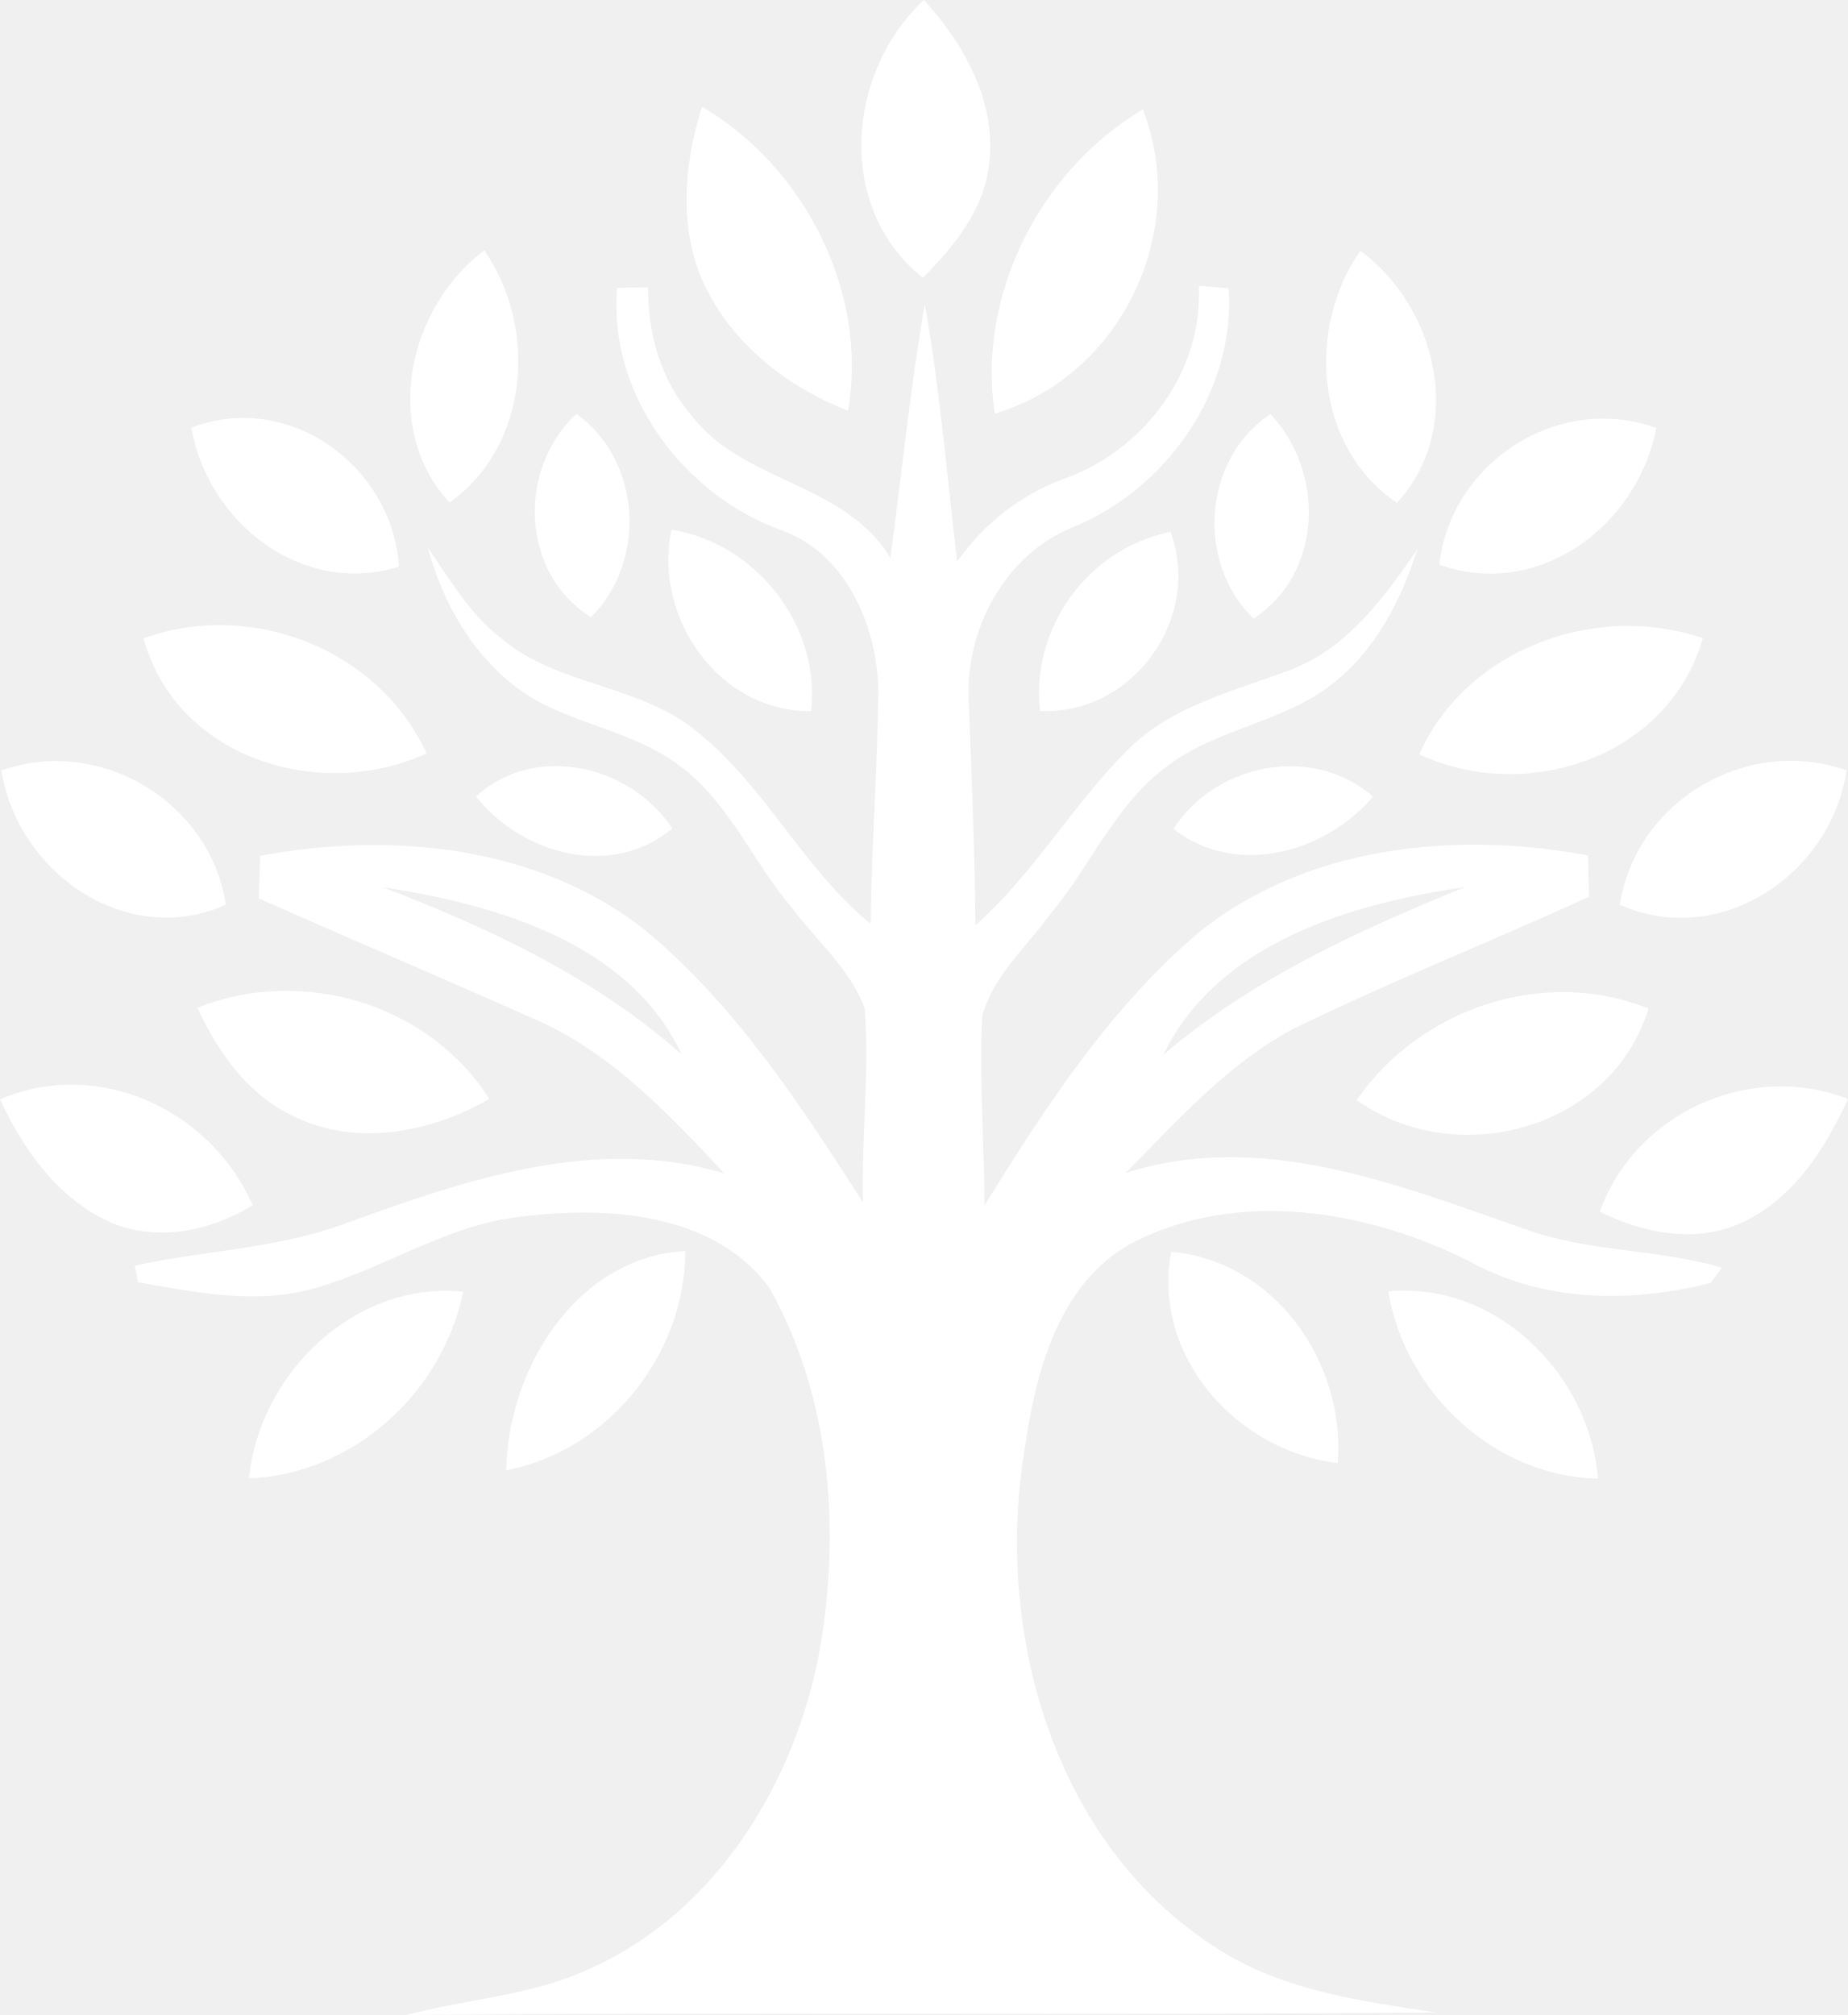
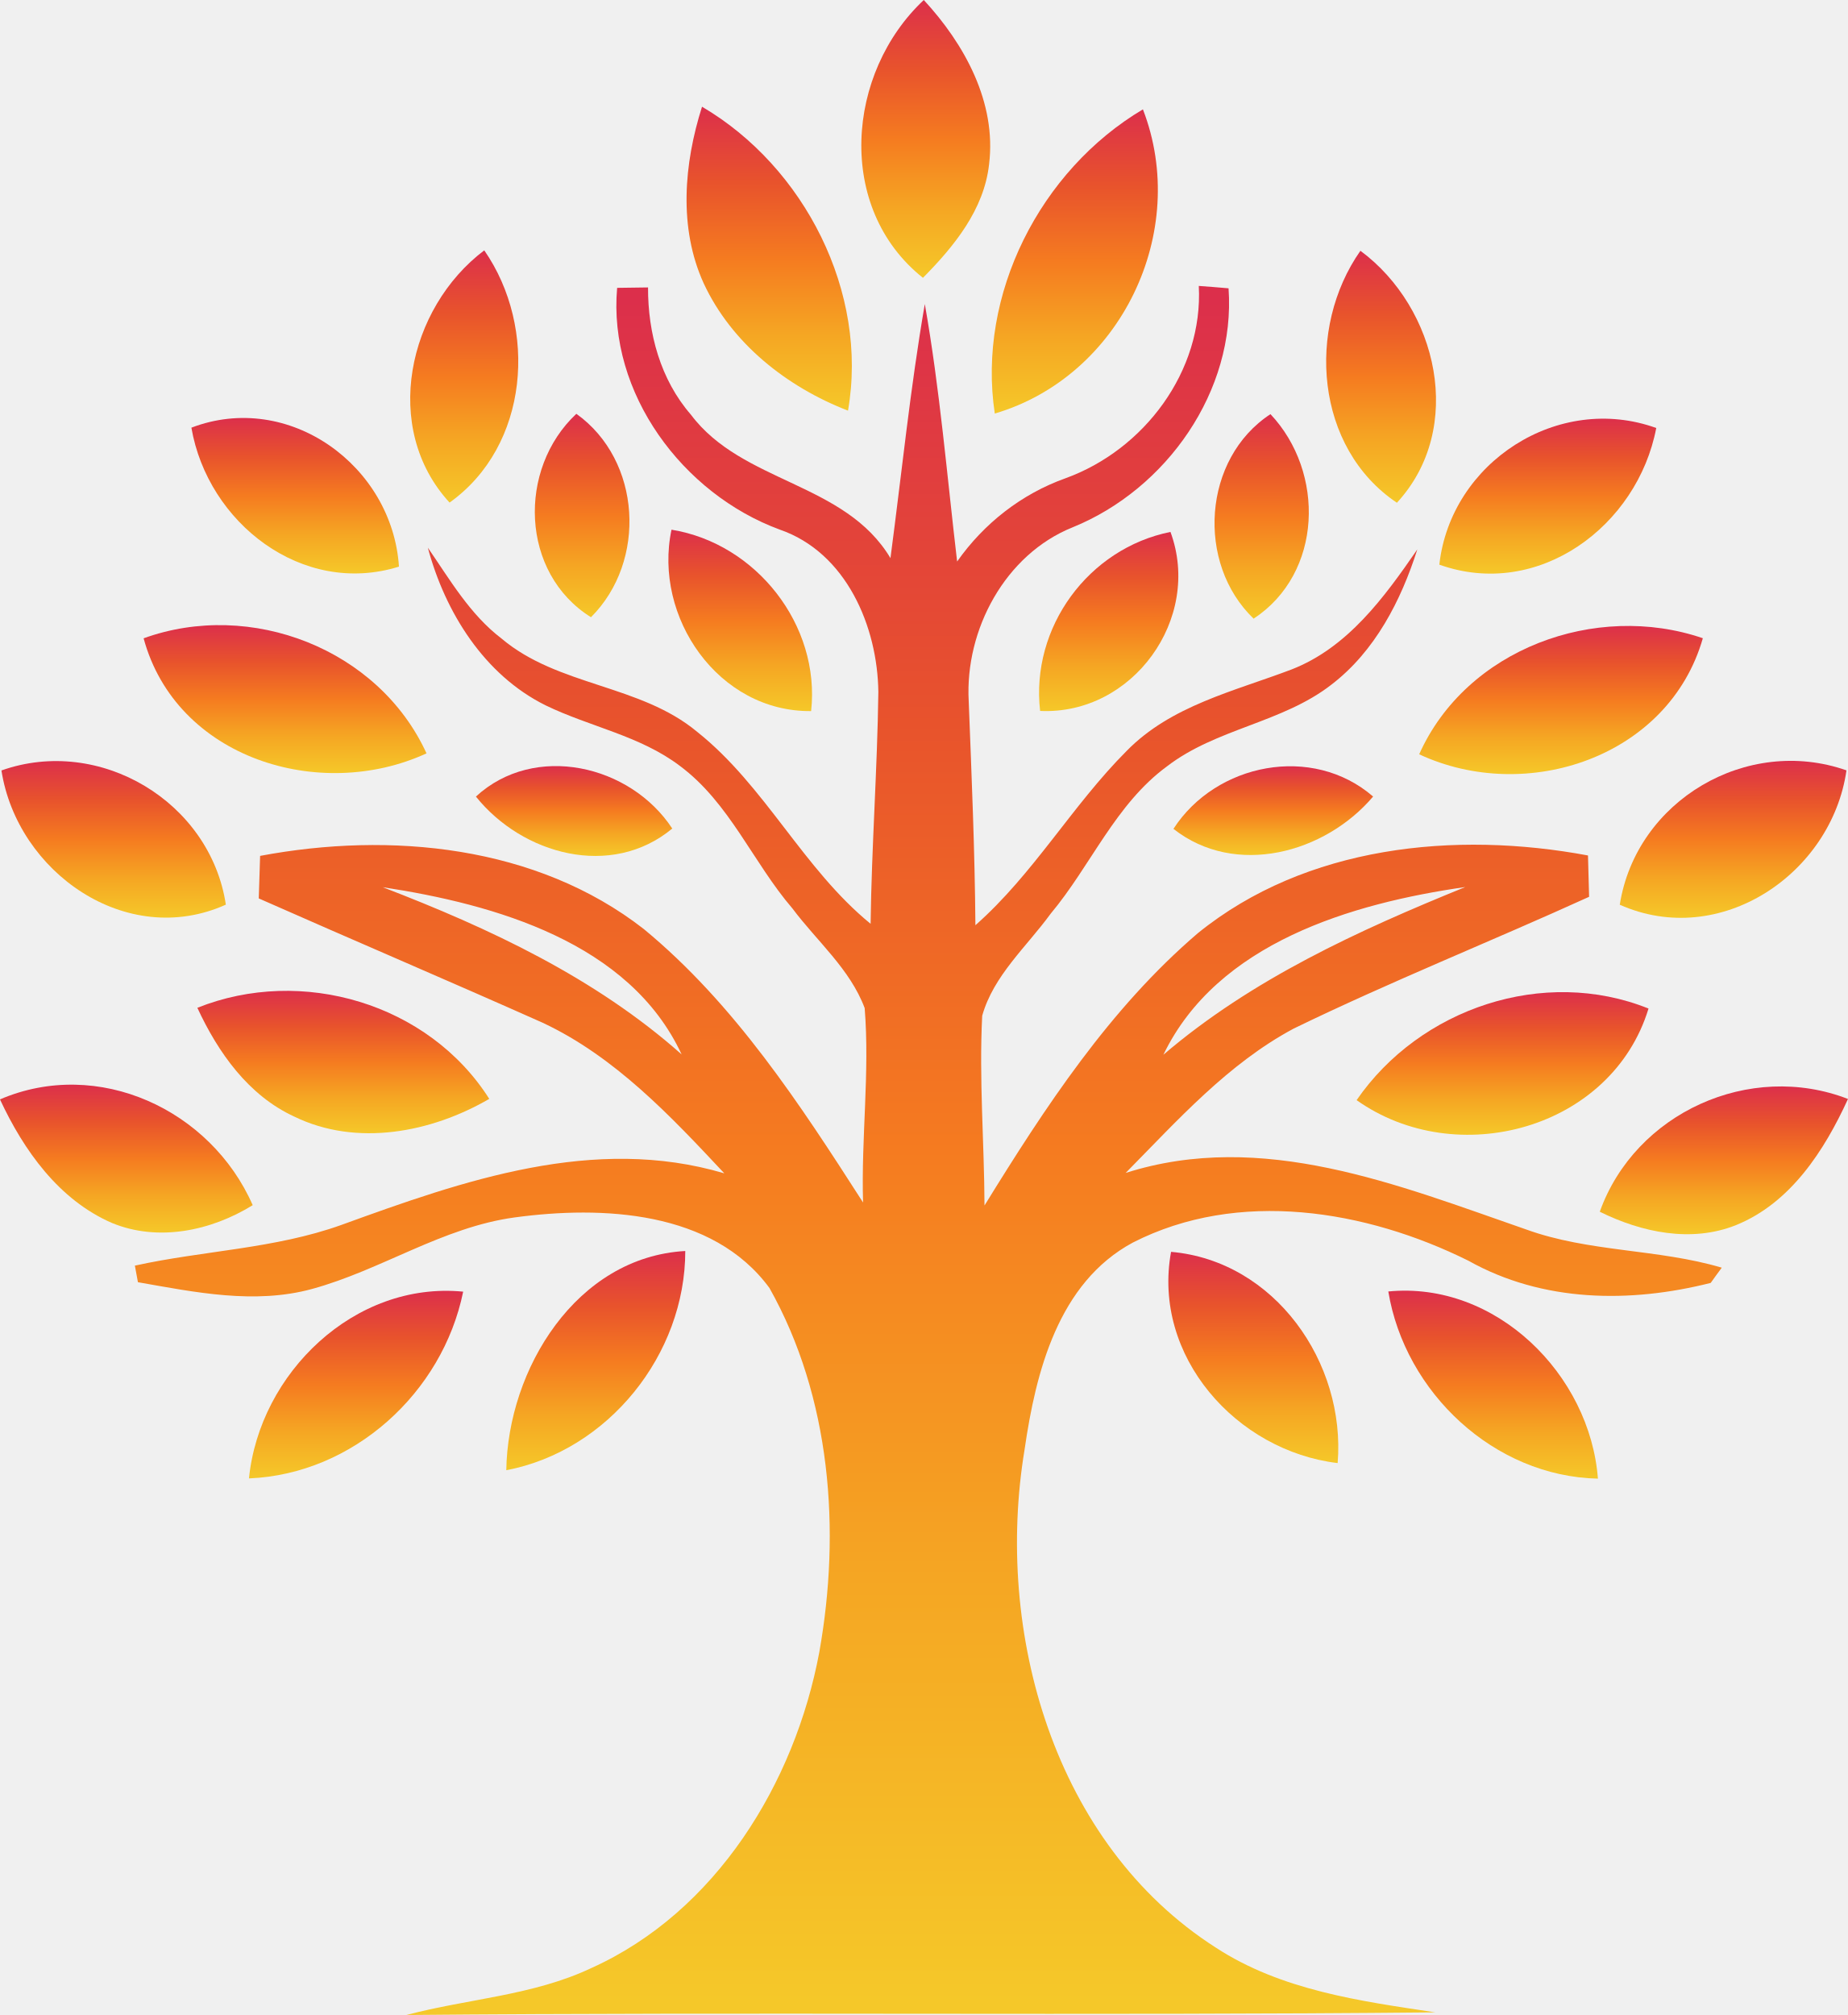
<svg xmlns="http://www.w3.org/2000/svg" id="Layer_2" data-name="Layer 2" viewBox="0 0 930.84 1014.88">
  <defs>
+     <linearGradient id="volumeGradient" x1="0" y1="0" x2="0" y2="1">
+       <stop offset="0%" stop-color="#DC2F4B" />
+       <stop offset="25%" stop-color="#E8532C" />
+       <stop offset="50%" stop-color="#F57B20" />
+       <stop offset="75%" stop-color="#F5A623" />
+       <stop offset="100%" stop-color="#F5C829" />
+     </linearGradient>
    <style>
      .cls-1 {
-         fill: #ffffff;
+         fill: url(#volumeGradient);
      }
    </style>
  </defs>
  <g id="Layer_1-2" data-name="Layer 1">
    <g>
      <path class="cls-1" d="M464.89,139.93c-44.12-35.08-38.68-103.27.43-139.93,20.47,22.14,36.71,51.57,32.89,82.71-2.53,22.96-17.69,41.42-33.32,57.22" />
      <path class="cls-1" d="M703.63,253.22c-41.25-27.67-45.74-87.97-18.38-126.91,38.89,28.74,53.02,89.35,18.38,126.91" />
      <path class="cls-1" d="M683.33,554.1c31.87-46.26,94.27-67.33,147.04-46.13-18.59,60.91-96.67,81.85-147.04,46.13" />
      <path class="cls-1" d="M255.02,740.5c.77-50.84,35.21-107.33,90.16-110.42,0,52.08-38.72,100.57-90.16,110.42" />
      <path class="cls-1" d="M125.41,744.62c5.31-52.94,53.15-99.41,107.89-94.06-10.36,50.93-55.38,91.91-107.89,94.06" />
      <path class="cls-1" d="M353.61,53.75c51.61,30.28,83.91,93.5,73.54,153.08-30.71-11.86-58.68-33.88-72.73-64.2-12.72-27.97-9.89-60.26-.81-88.87" />
      <path class="cls-1" d="M501.08,208.29c-9.04-59.96,22.91-122.5,74.61-153.21,23.86,61.63-11.14,134.49-74.61,153.21" />
      <path class="cls-1" d="M297.68,310.87c-35.64-22.23-37.05-74.7-7.37-102.45,32.81,23.43,35.64,74.27,7.37,102.45" />
      <path class="cls-1" d="M725,284.4c5.74-51.57,59.92-86.65,109.26-68.83-9.38,49.3-59.32,86.65-109.26,68.83" />
      <path class="cls-1" d="M523.91,358.07c-4.84-42.06,24.33-81.85,65.66-90.16,16.1,43.64-19.1,92.34-65.66,90.16" />
      <path class="cls-1" d="M714.85,379.91c23.73-53.07,88.96-76.92,142.88-58.46-17.17,59.96-88.83,83.69-142.88,58.46" />
      <path class="cls-1" d="M815.89,455.68c8.27-52.51,64.07-85.28,114.19-67.67-7.54,52.25-63.77,90.12-114.19,67.67" />
      <path class="cls-1" d="M239.72,401.2c29.51-27.2,77.82-16.06,98.9,16.11-30.71,25.48-75.51,13.11-98.9-16.11" />
      <path class="cls-1" d="M99.41,507.59c52.55-21.03,116.46-2.27,147.04,45.87-29.17,16.96-66.77,24.24-98.17,8.95-23.17-10.62-38.46-32.34-48.87-54.82" />
      <path class="cls-1" d="M0,553.72c49.47-21.24,106.18,5.18,127.29,53.28-20.9,12.94-47.63,18.59-70.93,8.95-26.73-11.61-44.46-36.62-56.37-62.23" />
      <path class="cls-1" d="M805.82,610.3c17.82-49.81,75.6-75.98,125.02-56.79-11.86,25.91-28.87,52.38-56.36,63.52-22.53,9.04-47.63,3.68-68.66-6.72" />
      <path class="cls-1" d="M589.87,630.51c52.25,4.54,88.06,55.85,83.91,106.39-50.97-6.08-93.54-53.84-83.91-106.39" />
      <path class="cls-1" d="M699.3,650.47c54.14-5.31,101.59,41.8,105.58,94.27-52.3-1.11-97.18-43.43-105.58-94.27" />
      <path class="cls-1" d="M226.45,253.13c-34.44-37.39-21.07-97.95,17.47-127.04,27.07,39.02,22.66,98.43-17.47,127.04" />
      <path class="cls-1" d="M586.01,531.23h0c44.59-38.12,98.21-62.57,152.05-84.46-57.26,8.22-124.89,28.14-152.05,84.46M192.78,446.85h0c53.84,20.69,107.03,45.57,150.55,84.21-26.25-56.41-94.01-75.6-150.55-84.21ZM310.87,144.98c5.18-.08,10.32-.17,15.55-.21-.08,23.04,6.25,46.43,21.59,64.08,25.91,34.56,77.61,33.92,100.52,72.26,5.65-42.66,9.98-85.58,17.3-127.98,7.58,42.92,11.18,86.43,16.28,129.69,13.49-19.19,32.42-34.01,54.57-41.93,39.66-14.35,69.43-53.97,67.16-96.88,4.93.34,9.94.77,14.99,1.2,3.68,51.7-31.27,101.17-78.47,120.35-34.09,13.66-54.35,51.65-52.42,87.5,1.46,37.61,3.08,75.25,3.38,112.94,29.3-25.83,48.7-60.26,76.11-87.72,22.36-22.92,54.22-30.11,83.09-41.08,28.35-11.01,46.77-36.36,63.39-60.48-8.22,25.83-21.33,51.31-43.26,68.1-24.76,19.27-58.04,22.06-82.88,41.2-25.96,19.06-38.33,50.03-58.55,74.18-12.08,16.62-28.78,31.1-34.48,51.4-1.63,31.78,1.03,63.73,1.16,95.56,30.5-49.43,62.96-99.11,107.51-137.19,54.44-44.07,129.52-51.61,196.47-39.1.17,6.94.34,13.88.56,20.82-49.43,22.49-99.92,42.62-148.75,66.34-33.19,17.73-58.59,46.3-84.68,72.73,68.79-21.89,137.14,6.08,201.52,28.4,31.87,11.61,66.47,9.76,98.73,19.32-1.88,2.57-3.77,5.1-5.57,7.67-40.65,10.28-84.63,9.81-121.98-11.14-51.65-25.66-115.94-36.32-169.1-9.17-37.56,20.22-48.87,65.15-54.52,104.21-15.25,91.92,14.65,198.65,96.28,250.86,32.98,21.54,72.55,26.94,110.63,32.64-172.74,1.71-345.52-.26-518.3,1.33,30.97-8.22,63.86-9.76,93.24-23.68,62.7-28.31,102.41-93.07,114.74-159.03,10.96-61.38,5.87-128.36-25.1-183.45-28.65-39.06-84.38-41.5-128.32-35.55-36.36,4.93-67.24,26.55-102.19,36.06-28.87,7.84-58.81,1.63-87.59-3.43-.39-2.06-1.16-6.25-1.54-8.35,34.52-7.62,70.46-8.44,104.08-20.52,61.38-22.31,127.17-45.44,192.82-25.96-27.03-28.87-55.04-58.72-91.4-75.81-47.54-21.2-95.47-41.59-143.1-62.66.21-7.15.43-14.31.68-21.42,65.57-12.34,139.2-5.31,193.25,36.83,45.83,37.78,78.68,88.27,110.46,137.74-.99-32.64,3.43-65.4.81-97.91-7.37-19.7-24.07-33.71-36.36-50.15-19.92-23.17-31.69-53.24-56.71-71.83-20.09-15.25-45.44-19.7-67.72-30.54-30.88-15.33-50.54-46.9-59.24-79.37,11.14,16.15,21.2,33.62,37.09,45.74,28.57,24.16,69.81,23.04,98.6,47.03,34.31,27.33,53.28,68.87,87.33,96.67.51-38.93,3.38-77.78,3.9-116.71-.39-33.11-16.19-70.29-49.68-81.85-48.87-17.99-86.6-68.7-81.89-121.77Z" />
      <path class="cls-1" d="M96.41,215.4c49.08-18.76,101.21,19.15,104.55,69.99-48.74,15.21-96.33-22.14-104.55-69.99" />
      <path class="cls-1" d="M631.46,311.6c-29.13-27.93-25.66-80.69,8.48-103.01,27.54,29.21,26.43,80.05-8.48,103.01" />
      <path class="cls-1" d="M591.07,417.47c21.42-33.15,70.03-42.75,100.57-16.28-24.16,28.53-69.34,40.86-100.57,16.28" />
      <path class="cls-1" d="M338.24,266.79c42.66,6.9,75.08,48.1,70.33,91.36-46.69.51-79.62-47.33-70.33-91.36" />
      <path class="cls-1" d="M72.34,321.49c53.92-19.53,118.34,5.27,142.5,57.95-53.67,24.71-126.09,2.57-142.5-57.95" />
      <path class="cls-1" d="M.73,388.05c49.47-17.56,105.19,15.76,113.03,67.59-50.11,22.53-105.11-16.4-113.03-67.59" />
    </g>
  </g>
</svg>
